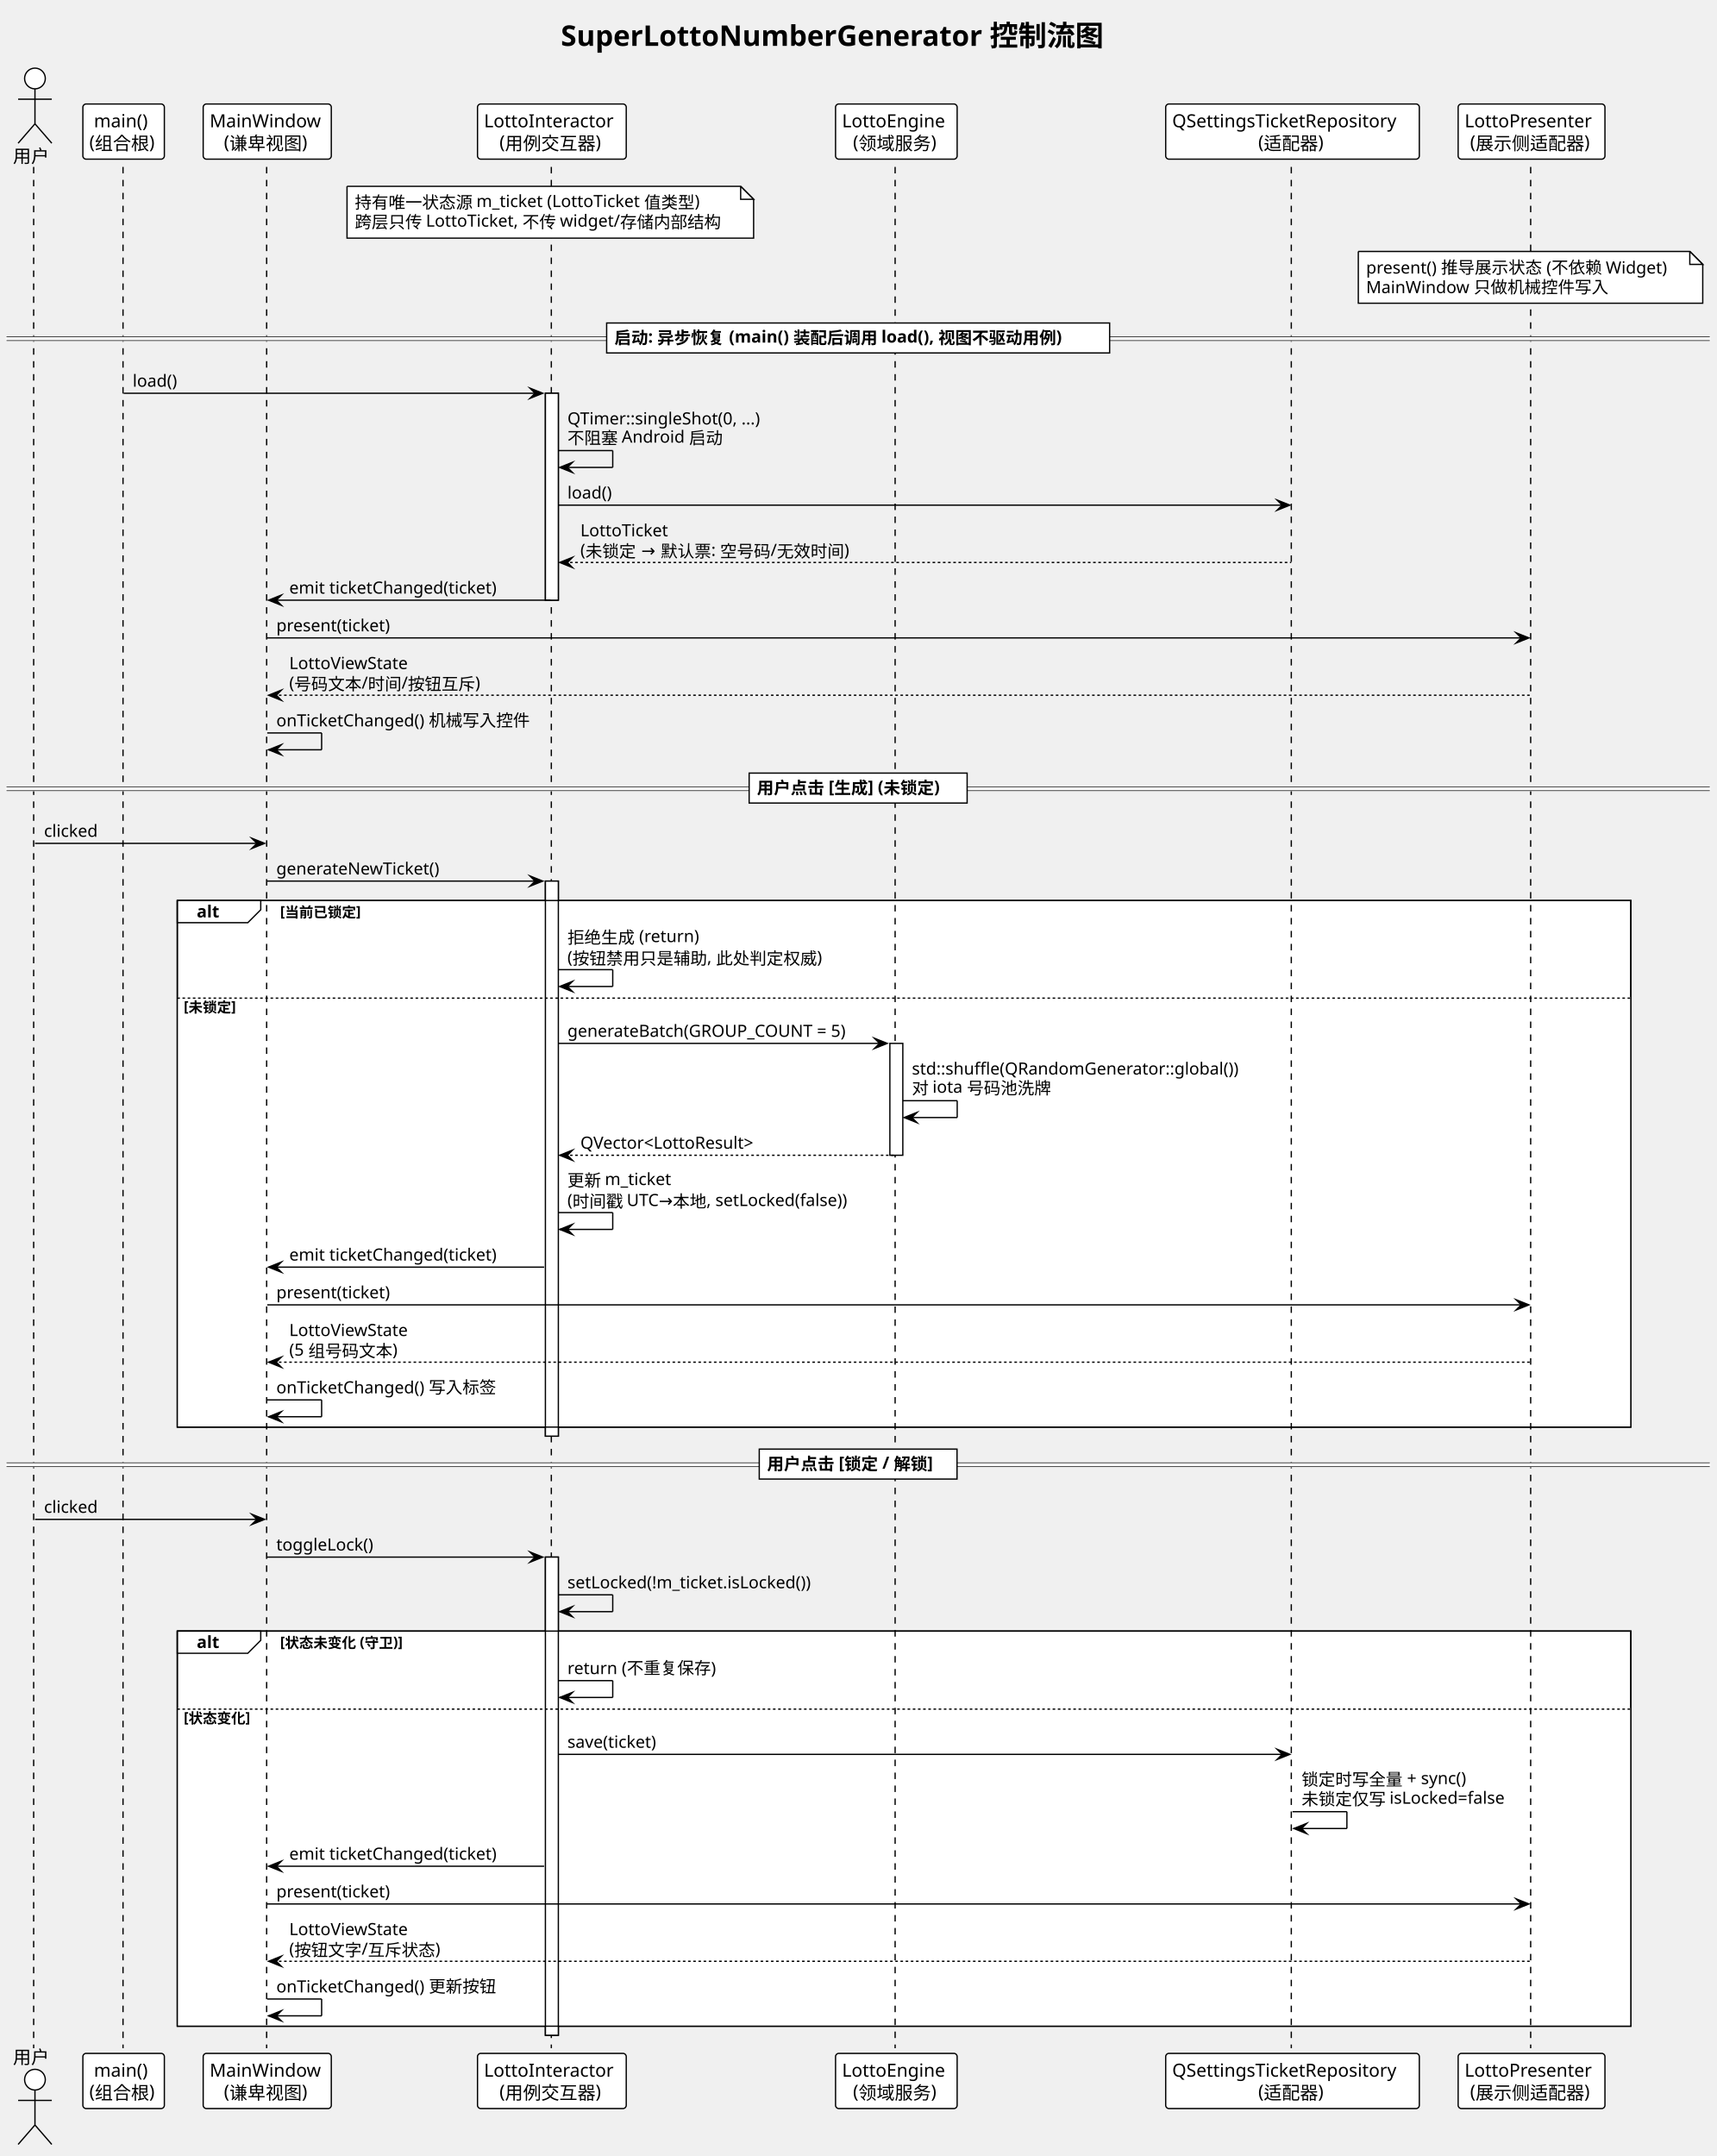
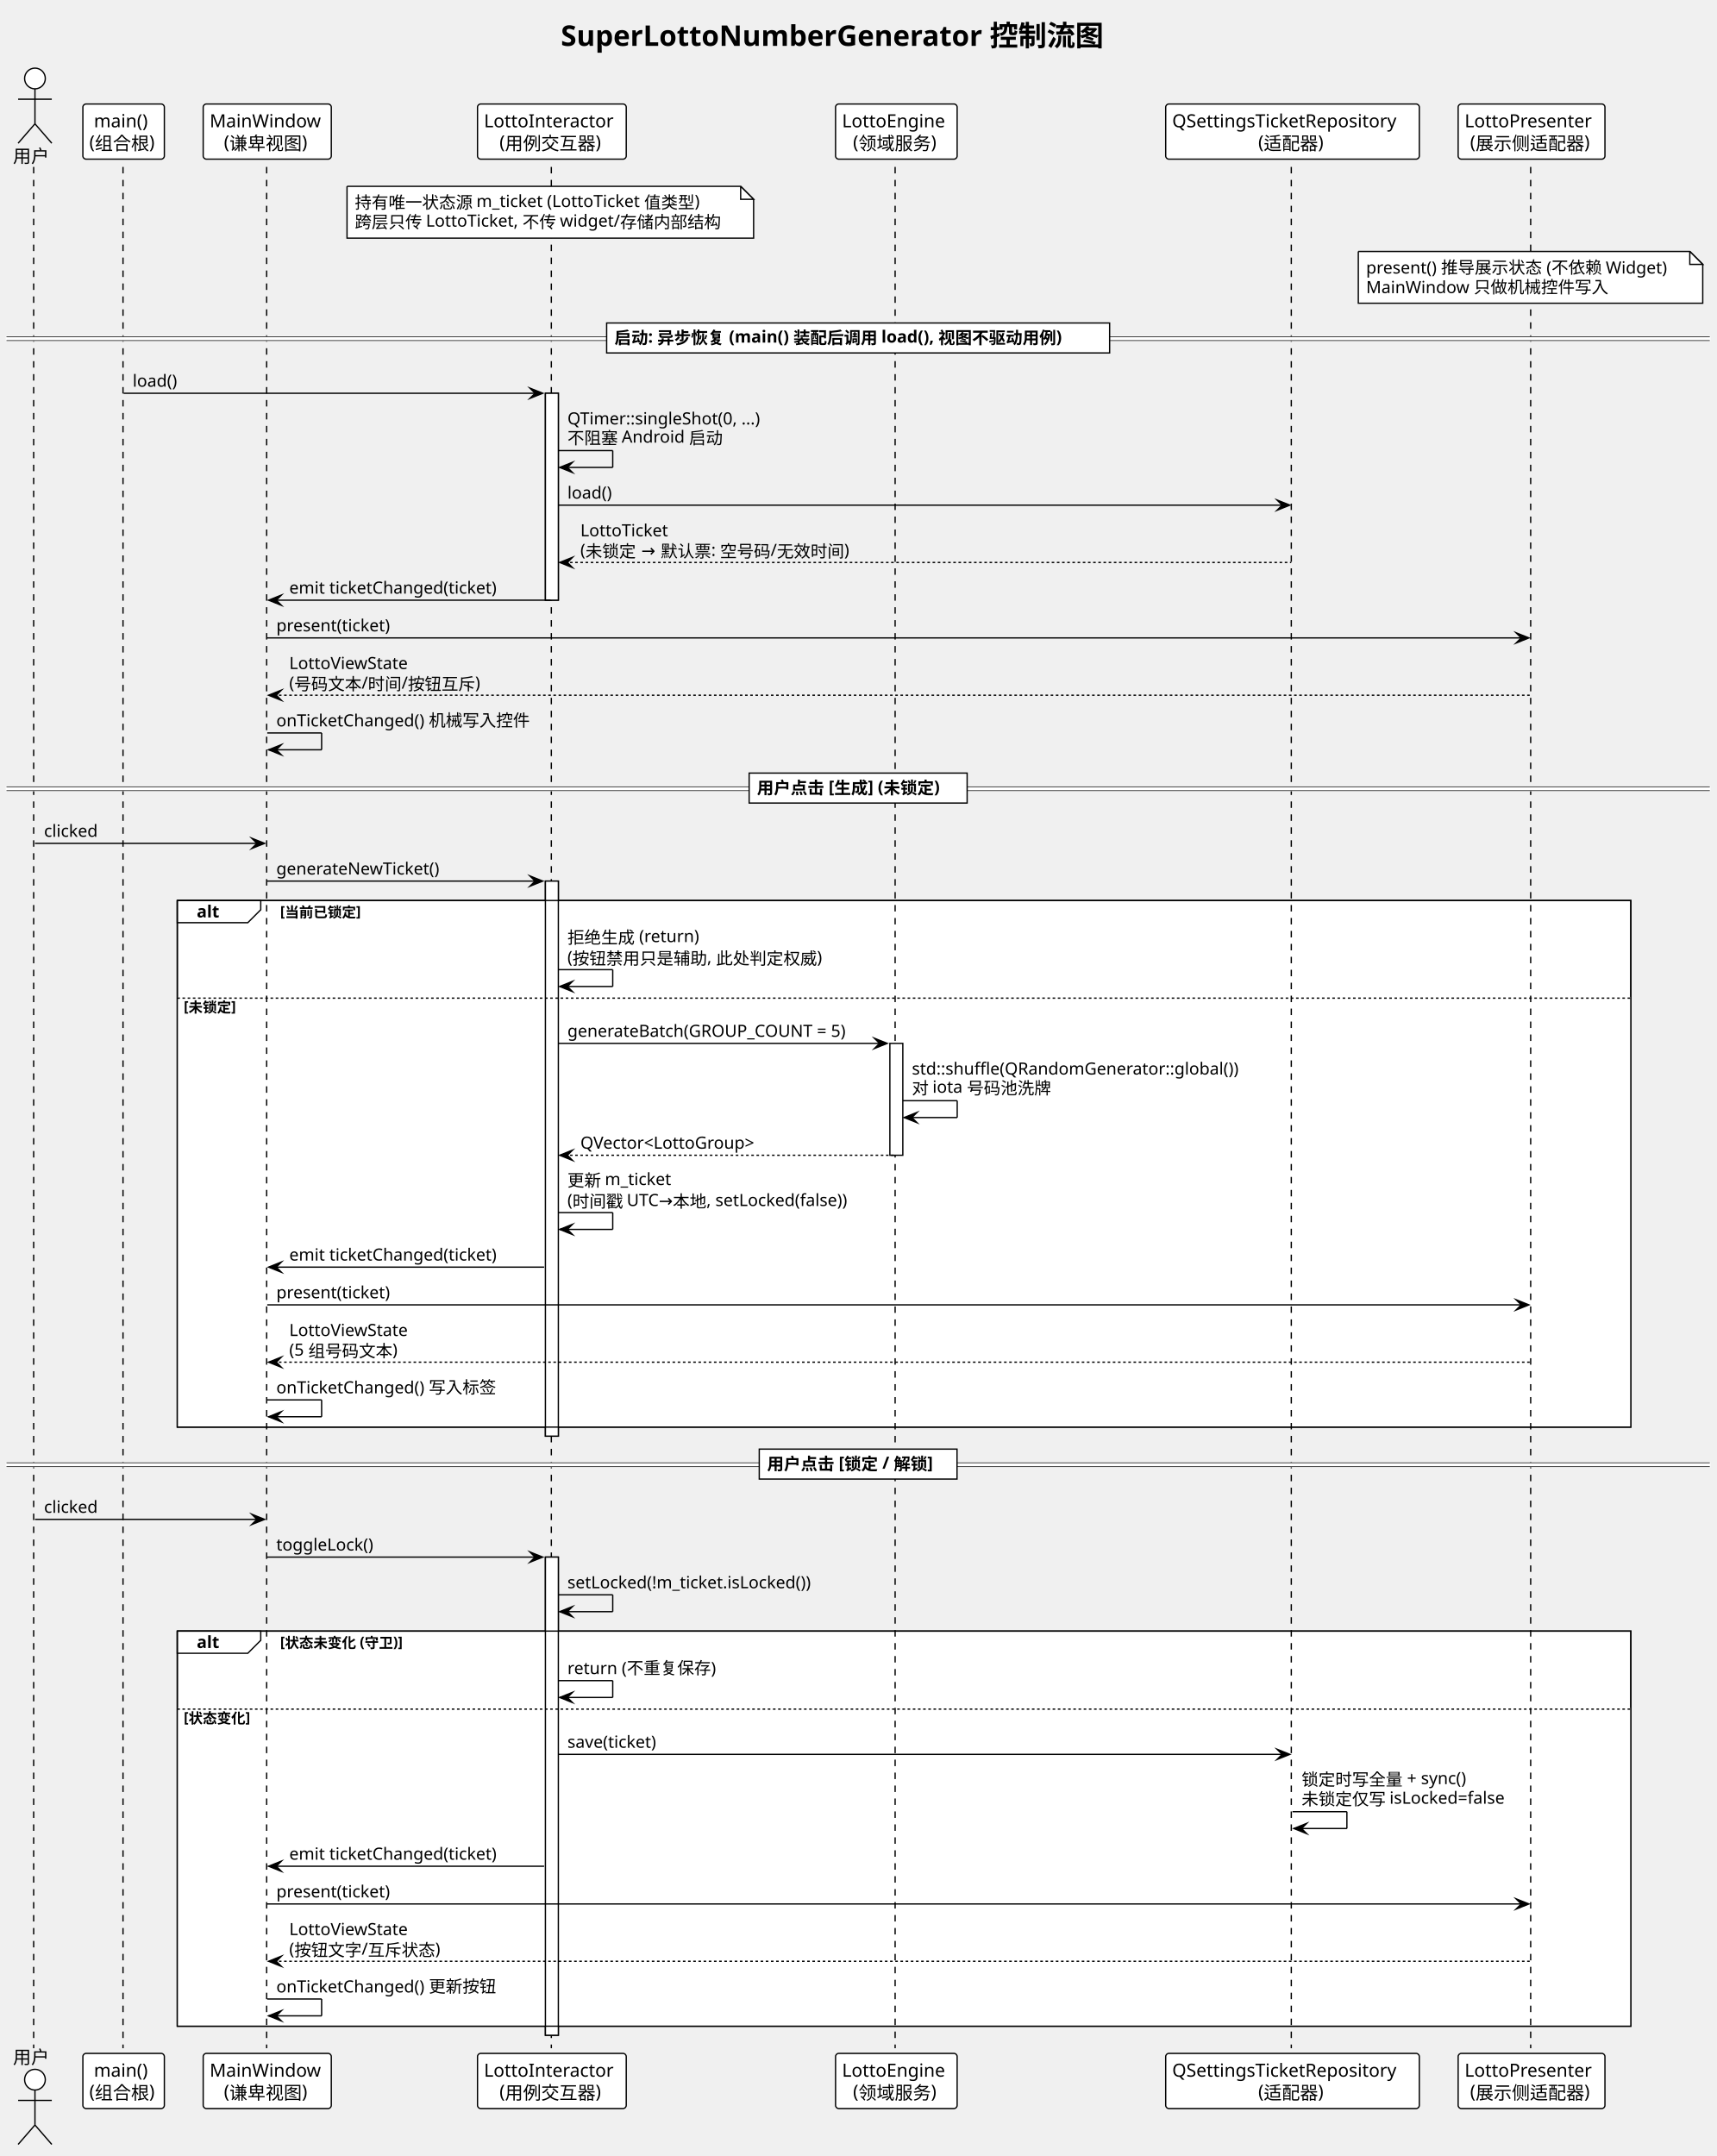
<svg xmlns="http://www.w3.org/2000/svg" contentStyleType="text/css" data-diagram-type="SEQUENCE" height="1665px" preserveAspectRatio="none" style="width:1326px;height:1665px;background:#FFFFFF;" version="1.1" viewBox="0 0 1326 1665" width="1326px" zoomAndPan="magnify">
  <defs />
  <g>
    <g class="title" data-source-line="5">
      <text fill="#000000" font-family="Verdana" font-size="22" font-weight="700" lengthAdjust="spacing" textLength="458.219" x="433.116" y="35.421">SuperLottoNumberGenerator 控制流图</text>
    </g>
    <g>
      <rect fill="#FFFFFF" height="159.797" style="stroke:#000000;stroke-width:1;" width="10" x="421.204" y="303.703" />
    </g>
    <g>
      <rect fill="#FFFFFF" height="428.664" style="stroke:#000000;stroke-width:1;" width="10" x="421.204" y="680.43" />
    </g>
    <g>
      <rect fill="#FFFFFF" height="369.266" style="stroke:#000000;stroke-width:1;" width="10" x="421.204" y="1202.492" />
    </g>
    <g>
      <rect fill="#FFFFFF" height="86.398" style="stroke:#000000;stroke-width:1;" width="10" x="687.23" y="805.766" />
    </g>
    <rect fill="#FFFFFF" height="406.664" style="stroke:#000000;stroke-width:1;" width="1122.544" x="136.923" y="695.43" />
    <rect fill="#FFFFFF" height="332.266" style="stroke:none;stroke-width:1;" width="1122.544" x="136.923" y="769.828" />
    <rect fill="#FFFFFF" height="305.133" style="stroke:#000000;stroke-width:1;" width="1122.544" x="136.923" y="1259.625" />
    <rect fill="#FFFFFF" height="245.867" style="stroke:none;stroke-width:1;" width="1122.544" x="136.923" y="1318.891" />
    <g class="participant-lifeline" data-entity-uid="part1" data-qualified-name="U" data-source-line="7" id="part1-lifeline">
      <g>
        <rect fill="#000000" fill-opacity="0" height="1452.852" width="8" x="23" y="128.906" />
        <line style="stroke:#000000;stroke-width:1;stroke-dasharray:5,5;" x1="26" x2="26" y1="128.906" y2="1581.758" />
      </g>
    </g>
    <g class="participant-lifeline" data-entity-uid="part2" data-qualified-name="Main" data-source-line="8" id="part2-lifeline">
      <g>
        <rect fill="#000000" fill-opacity="0" height="1452.852" width="8" x="91.462" y="128.906" />
        <line style="stroke:#000000;stroke-width:1;stroke-dasharray:5,5;" x1="95" x2="95" y1="128.906" y2="1581.758" />
      </g>
    </g>
    <g class="participant-lifeline" data-entity-uid="part3" data-qualified-name="MW" data-source-line="9" id="part3-lifeline">
      <g>
        <rect fill="#000000" fill-opacity="0" height="1452.852" width="8" x="202.388" y="128.906" />
        <line style="stroke:#000000;stroke-width:1;stroke-dasharray:5,5;" x1="205.923" x2="205.923" y1="128.906" y2="1581.758" />
      </g>
    </g>
    <g class="participant-lifeline" data-entity-uid="part4" data-qualified-name="C" data-source-line="10" id="part4-lifeline">
      <g>
        <rect fill="#000000" fill-opacity="0" height="1452.852" width="8" x="422.204" y="128.906" />
        <line style="stroke:#000000;stroke-width:1;stroke-dasharray:5,5;" x1="425.776" x2="425.776" y1="128.906" y2="1581.758" />
      </g>
    </g>
    <g class="participant-lifeline" data-entity-uid="part5" data-qualified-name="E" data-source-line="11" id="part5-lifeline">
      <g>
        <rect fill="#000000" fill-opacity="0" height="1452.852" width="8" x="688.23" y="128.906" />
        <line style="stroke:#000000;stroke-width:1;stroke-dasharray:5,5;" x1="691.285" x2="691.285" y1="128.906" y2="1581.758" />
      </g>
    </g>
    <g class="participant-lifeline" data-entity-uid="part6" data-qualified-name="R" data-source-line="12" id="part6-lifeline">
      <g>
        <rect fill="#000000" fill-opacity="0" height="1452.852" width="8" x="994.177" y="128.906" />
        <line style="stroke:#000000;stroke-width:1;stroke-dasharray:5,5;" x1="997.245" x2="997.245" y1="128.906" y2="1581.758" />
      </g>
    </g>
    <g class="participant-lifeline" data-entity-uid="part7" data-qualified-name="P" data-source-line="13" id="part7-lifeline">
      <g>
        <rect fill="#000000" fill-opacity="0" height="1452.852" width="8" x="1178.787" y="128.906" />
        <line style="stroke:#000000;stroke-width:1;stroke-dasharray:5,5;" x1="1182.108" x2="1182.108" y1="128.906" y2="1581.758" />
      </g>
    </g>
    <g class="participant participant-head" data-entity-uid="part1" data-qualified-name="U" data-source-line="7" id="part1-head">
      <text fill="#000000" font-family="Verdana" font-size="14" lengthAdjust="spacing" textLength="28" x="10" y="125.605">用户</text>
      <ellipse cx="27" cy="60.609" fill="#FFFFFF" rx="8" ry="8" style="stroke:#000000;stroke-width:1;" />
      <path d="M27,68.609 L27,95.609 M14,76.609 L40,76.609 M27,95.609 L14,110.609 M27,95.609 L40,110.609" fill="none" style="stroke:#000000;stroke-width:1;" />
    </g>
    <g class="participant participant-tail" data-entity-uid="part1" data-qualified-name="U" data-source-line="7" id="part1-tail">
      <text fill="#000000" font-family="Verdana" font-size="14" lengthAdjust="spacing" textLength="28" x="10" y="1593.753">用户</text>
      <ellipse cx="27" cy="1606.055" fill="#FFFFFF" rx="8" ry="8" style="stroke:#000000;stroke-width:1;" />
      <path d="M27,1614.055 L27,1641.055 M14,1622.055 L40,1622.055 M27,1641.055 L14,1656.055 M27,1641.055 L40,1656.055" fill="none" style="stroke:#000000;stroke-width:1;" />
    </g>
    <g class="participant participant-head" data-entity-uid="part2" data-qualified-name="Main" data-source-line="8" id="part2-head">
      <rect fill="#FFFFFF" height="42.594" rx="2.5" ry="2.5" style="stroke:#000000;stroke-width:1;" width="62.924" x="64" y="80.312" />
      <text fill="#000000" font-family="Verdana" font-size="14" lengthAdjust="spacing" textLength="45.903" x="72.51" y="98.308">main()</text>
      <text fill="#000000" font-family="Verdana" font-size="14" lengthAdjust="spacing" textLength="52.924" x="69" y="114.605">(组合根)</text>
    </g>
    <g class="participant participant-tail" data-entity-uid="part2" data-qualified-name="Main" data-source-line="8" id="part2-tail">
      <rect fill="#FFFFFF" height="42.594" rx="2.5" ry="2.5" style="stroke:#000000;stroke-width:1;" width="62.924" x="64" y="1585.758" />
      <text fill="#000000" font-family="Verdana" font-size="14" lengthAdjust="spacing" textLength="45.903" x="72.51" y="1603.753">main()</text>
      <text fill="#000000" font-family="Verdana" font-size="14" lengthAdjust="spacing" textLength="52.924" x="69" y="1620.05">(组合根)</text>
    </g>
    <g class="participant participant-head" data-entity-uid="part3" data-qualified-name="MW" data-source-line="9" id="part3-head">
      <rect fill="#FFFFFF" height="42.594" rx="2.5" ry="2.5" style="stroke:#000000;stroke-width:1;" width="98.929" x="156.923" y="80.312" />
      <text fill="#000000" font-family="Verdana" font-size="14" lengthAdjust="spacing" textLength="88.929" x="161.923" y="98.308">MainWindow</text>
      <text fill="#000000" font-family="Verdana" font-size="14" lengthAdjust="spacing" textLength="66.924" x="172.926" y="114.605">(谦卑视图)</text>
    </g>
    <g class="participant participant-tail" data-entity-uid="part3" data-qualified-name="MW" data-source-line="9" id="part3-tail">
      <rect fill="#FFFFFF" height="42.594" rx="2.5" ry="2.5" style="stroke:#000000;stroke-width:1;" width="98.929" x="156.923" y="1585.758" />
      <text fill="#000000" font-family="Verdana" font-size="14" lengthAdjust="spacing" textLength="88.929" x="161.923" y="1603.753">MainWindow</text>
      <text fill="#000000" font-family="Verdana" font-size="14" lengthAdjust="spacing" textLength="66.924" x="172.926" y="1620.05">(谦卑视图)</text>
    </g>
    <g class="participant participant-head" data-entity-uid="part4" data-qualified-name="C" data-source-line="10" id="part4-head">
      <rect fill="#FFFFFF" height="42.594" rx="2.5" ry="2.5" style="stroke:#000000;stroke-width:1;" width="114.856" x="368.776" y="80.312" />
      <text fill="#000000" font-family="Verdana" font-size="14" lengthAdjust="spacing" textLength="104.856" x="373.776" y="98.308">LottoInteractor</text>
      <text fill="#000000" font-family="Verdana" font-size="14" lengthAdjust="spacing" textLength="80.924" x="385.743" y="114.605">(用例交互器)</text>
    </g>
    <g class="participant participant-tail" data-entity-uid="part4" data-qualified-name="C" data-source-line="10" id="part4-tail">
      <rect fill="#FFFFFF" height="42.594" rx="2.5" ry="2.5" style="stroke:#000000;stroke-width:1;" width="114.856" x="368.776" y="1585.758" />
      <text fill="#000000" font-family="Verdana" font-size="14" lengthAdjust="spacing" textLength="104.856" x="373.776" y="1603.753">LottoInteractor</text>
      <text fill="#000000" font-family="Verdana" font-size="14" lengthAdjust="spacing" textLength="80.924" x="385.743" y="1620.05">(用例交互器)</text>
    </g>
    <g class="participant participant-head" data-entity-uid="part5" data-qualified-name="E" data-source-line="11" id="part5-head">
      <rect fill="#FFFFFF" height="42.594" rx="2.5" ry="2.5" style="stroke:#000000;stroke-width:1;" width="93.891" x="645.285" y="80.312" />
      <text fill="#000000" font-family="Verdana" font-size="14" lengthAdjust="spacing" textLength="83.891" x="650.285" y="98.308">LottoEngine</text>
      <text fill="#000000" font-family="Verdana" font-size="14" lengthAdjust="spacing" textLength="66.924" x="658.769" y="114.605">(领域服务)</text>
    </g>
    <g class="participant participant-tail" data-entity-uid="part5" data-qualified-name="E" data-source-line="11" id="part5-tail">
      <rect fill="#FFFFFF" height="42.594" rx="2.5" ry="2.5" style="stroke:#000000;stroke-width:1;" width="93.891" x="645.285" y="1585.758" />
      <text fill="#000000" font-family="Verdana" font-size="14" lengthAdjust="spacing" textLength="83.891" x="650.285" y="1603.753">LottoEngine</text>
      <text fill="#000000" font-family="Verdana" font-size="14" lengthAdjust="spacing" textLength="66.924" x="658.769" y="1620.05">(领域服务)</text>
    </g>
    <g class="participant participant-head" data-entity-uid="part6" data-qualified-name="R" data-source-line="12" id="part6-head">
      <rect fill="#FFFFFF" height="42.594" rx="2.5" ry="2.5" style="stroke:#000000;stroke-width:1;" width="195.862" x="900.245" y="80.312" />
      <text fill="#000000" font-family="Verdana" font-size="14" lengthAdjust="spacing" textLength="185.862" x="905.245" y="98.308">QSettingsTicketRepository</text>
      <text fill="#000000" font-family="Verdana" font-size="14" lengthAdjust="spacing" textLength="52.924" x="971.715" y="114.605">(适配器)</text>
    </g>
    <g class="participant participant-tail" data-entity-uid="part6" data-qualified-name="R" data-source-line="12" id="part6-tail">
      <rect fill="#FFFFFF" height="42.594" rx="2.5" ry="2.5" style="stroke:#000000;stroke-width:1;" width="195.862" x="900.245" y="1585.758" />
      <text fill="#000000" font-family="Verdana" font-size="14" lengthAdjust="spacing" textLength="185.862" x="905.245" y="1603.753">QSettingsTicketRepository</text>
      <text fill="#000000" font-family="Verdana" font-size="14" lengthAdjust="spacing" textLength="52.924" x="971.715" y="1620.05">(适配器)</text>
    </g>
    <g class="participant participant-head" data-entity-uid="part7" data-qualified-name="P" data-source-line="13" id="part7-head">
      <rect fill="#FFFFFF" height="42.594" rx="2.5" ry="2.5" style="stroke:#000000;stroke-width:1;" width="113.359" x="1126.108" y="80.312" />
      <text fill="#000000" font-family="Verdana" font-size="14" lengthAdjust="spacing" textLength="103.359" x="1131.108" y="98.308">LottoPresenter</text>
      <text fill="#000000" font-family="Verdana" font-size="14" lengthAdjust="spacing" textLength="94.924" x="1135.326" y="114.605">(展示侧适配器)</text>
    </g>
    <g class="participant participant-tail" data-entity-uid="part7" data-qualified-name="P" data-source-line="13" id="part7-tail">
      <rect fill="#FFFFFF" height="42.594" rx="2.5" ry="2.5" style="stroke:#000000;stroke-width:1;" width="113.359" x="1126.108" y="1585.758" />
      <text fill="#000000" font-family="Verdana" font-size="14" lengthAdjust="spacing" textLength="103.359" x="1131.108" y="1603.753">LottoPresenter</text>
      <text fill="#000000" font-family="Verdana" font-size="14" lengthAdjust="spacing" textLength="94.924" x="1135.326" y="1620.05">(展示侧适配器)</text>
    </g>
    <g>
      <rect fill="#FFFFFF" height="159.797" style="stroke:#000000;stroke-width:1;" width="10" x="421.204" y="303.703" />
    </g>
    <g>
      <rect fill="#FFFFFF" height="428.664" style="stroke:#000000;stroke-width:1;" width="10" x="421.204" y="680.43" />
    </g>
    <g>
      <rect fill="#FFFFFF" height="369.266" style="stroke:#000000;stroke-width:1;" width="10" x="421.204" y="1202.492" />
    </g>
    <g>
      <rect fill="#FFFFFF" height="86.398" style="stroke:#000000;stroke-width:1;" width="10" x="687.23" y="805.766" />
    </g>
    <path d="M268,143.906 L268,183.906 L582,183.906 L582,153.906 L572,143.906 L268,143.906" fill="#FFFFFF" style="stroke:#000000;stroke-width:1;" />
    <path d="M572,143.906 L572,153.906 L582,153.906 L572,143.906" fill="#FFFFFF" style="stroke:#000000;stroke-width:1;" />
    <text fill="#000000" font-family="Verdana" font-size="13" lengthAdjust="spacing" textLength="280.852" x="274" y="160.973">持有唯一状态源 m_ticket (LottoTicket 值类型)</text>
    <text fill="#000000" font-family="Verdana" font-size="13" lengthAdjust="spacing" textLength="293.421" x="274" y="176.106">跨层只传 LottoTicket, 不传 widget/存储内部结构</text>
    <path d="M1049,194.172 L1049,234.172 L1315,234.172 L1315,204.172 L1305,194.172 L1049,194.172" fill="#FFFFFF" style="stroke:#000000;stroke-width:1;" />
    <path d="M1305,194.172 L1305,204.172 L1315,204.172 L1305,194.172" fill="#FFFFFF" style="stroke:#000000;stroke-width:1;" />
    <text fill="#000000" font-family="Verdana" font-size="13" lengthAdjust="spacing" textLength="245.451" x="1055" y="211.239">present() 推导展示状态 (不依赖 Widget)</text>
    <text fill="#000000" font-family="Verdana" font-size="13" lengthAdjust="spacing" textLength="190.709" x="1055" y="226.372">MainWindow 只做机械控件写入</text>
    <rect fill="#FFFFFF" height="3" style="stroke:#FFFFFF;stroke-width:1;" width="1315.451" x="5" y="260.004" />
    <line style="stroke:#000000;stroke-width:0.5;" x1="5" x2="1320.451" y1="260.004" y2="260.004" />
    <line style="stroke:#000000;stroke-width:0.5;" x1="5" x2="1320.451" y1="263.004" y2="263.004" />
    <rect fill="#FFFFFF" height="23.133" style="stroke:#000000;stroke-width:1;" width="388.436" x="468.508" y="249.438" />
    <text fill="#000000" font-family="Verdana" font-size="13" font-weight="700" lengthAdjust="spacing" textLength="369.91" x="474.508" y="265.504">启动: 异步恢复 (main() 装配后调用 load(), 视图不驱动用例)</text>
    <g class="message" data-entity-1="part2" data-entity-2="part4" data-source-line="20" id="msg1">
      <polygon fill="#000000" points="409.204,299.703,419.204,303.703,409.204,307.703,413.204,303.703" style="stroke:#000000;stroke-width:1;stroke-linejoin:miter;stroke-miterlimit:10;" />
      <line style="stroke:#000000;stroke-width:1;" x1="95.462" x2="415.204" y1="303.703" y2="303.703" />
      <text fill="#000000" font-family="Verdana" font-size="13" lengthAdjust="spacing" textLength="37.927" x="102.462" y="298.637">load()</text>
    </g>
    <g class="message" data-entity-1="part4" data-entity-2="part4" data-source-line="22" id="msg2">
      <line style="stroke:#000000;stroke-width:1;" x1="431.204" x2="473.204" y1="347.969" y2="347.969" />
      <line style="stroke:#000000;stroke-width:1;" x1="473.204" x2="473.204" y1="347.969" y2="360.969" />
      <line style="stroke:#000000;stroke-width:1;" x1="432.204" x2="473.204" y1="360.969" y2="360.969" />
      <polygon fill="#000000" points="442.204,356.969,432.204,360.969,442.204,364.969,438.204,360.969" style="stroke:#000000;stroke-width:1;stroke-linejoin:miter;stroke-miterlimit:10;" />
      <text fill="#000000" font-family="Verdana" font-size="13" lengthAdjust="spacing" textLength="163.655" x="438.204" y="327.77">QTimer::singleShot(0, ...)</text>
      <text fill="#000000" font-family="Verdana" font-size="13" lengthAdjust="spacing" textLength="123.811" x="438.204" y="342.903">不阻塞 Android 启动</text>
    </g>
    <g class="message" data-entity-1="part4" data-entity-2="part6" data-source-line="23" id="msg3">
      <polygon fill="#000000" points="986.177,386.102,996.177,390.102,986.177,394.102,990.177,390.102" style="stroke:#000000;stroke-width:1;stroke-linejoin:miter;stroke-miterlimit:10;" />
      <line style="stroke:#000000;stroke-width:1;" x1="431.204" x2="992.177" y1="390.102" y2="390.102" />
      <text fill="#000000" font-family="Verdana" font-size="13" lengthAdjust="spacing" textLength="37.927" x="438.204" y="385.036">load()</text>
    </g>
    <g class="message" data-entity-1="part6" data-entity-2="part4" data-source-line="24" id="msg4">
      <polygon fill="#000000" points="442.204,430.367,432.204,434.367,442.204,438.367,438.204,434.367" style="stroke:#000000;stroke-width:1;stroke-linejoin:miter;stroke-miterlimit:10;" />
      <line style="stroke:#000000;stroke-width:1;stroke-dasharray:2,2;" x1="436.204" x2="997.177" y1="434.367" y2="434.367" />
      <text fill="#000000" font-family="Verdana" font-size="13" lengthAdjust="spacing" textLength="72.668" x="448.204" y="414.168">LottoTicket</text>
      <text fill="#000000" font-family="Verdana" font-size="13" lengthAdjust="spacing" textLength="211.193" x="448.204" y="429.301">(未锁定 → 默认票: 空号码/无效时间)</text>
    </g>
    <g class="message" data-entity-1="part4" data-entity-2="part3" data-source-line="25" id="msg5">
      <polygon fill="#000000" points="217.388,459.5,207.388,463.5,217.388,467.5,213.388,463.5" style="stroke:#000000;stroke-width:1;stroke-linejoin:miter;stroke-miterlimit:10;" />
      <line style="stroke:#000000;stroke-width:1;" x1="211.388" x2="425.204" y1="463.5" y2="463.5" />
      <text fill="#000000" font-family="Verdana" font-size="13" lengthAdjust="spacing" textLength="174.63" x="223.388" y="458.434">emit ticketChanged(ticket)</text>
    </g>
    <g class="message" data-entity-1="part3" data-entity-2="part7" data-source-line="27" id="msg6">
      <polygon fill="#000000" points="1170.787,488.633,1180.787,492.633,1170.787,496.633,1174.787,492.633" style="stroke:#000000;stroke-width:1;stroke-linejoin:miter;stroke-miterlimit:10;" />
      <line style="stroke:#000000;stroke-width:1;" x1="206.388" x2="1176.787" y1="492.633" y2="492.633" />
      <text fill="#000000" font-family="Verdana" font-size="13" lengthAdjust="spacing" textLength="96.326" x="213.388" y="487.567">present(ticket)</text>
    </g>
    <g class="message" data-entity-1="part7" data-entity-2="part3" data-source-line="28" id="msg7">
      <polygon fill="#000000" points="217.388,532.898,207.388,536.898,217.388,540.898,213.388,536.898" style="stroke:#000000;stroke-width:1;stroke-linejoin:miter;stroke-miterlimit:10;" />
      <line style="stroke:#000000;stroke-width:1;stroke-dasharray:2,2;" x1="211.388" x2="1181.787" y1="536.898" y2="536.898" />
      <text fill="#000000" font-family="Verdana" font-size="13" lengthAdjust="spacing" textLength="98.89" x="223.388" y="516.7">LottoViewState</text>
      <text fill="#000000" font-family="Verdana" font-size="13" lengthAdjust="spacing" textLength="148.904" x="223.388" y="531.832">(号码文本/时间/按钮互斥)</text>
    </g>
    <g class="message" data-entity-1="part3" data-entity-2="part3" data-source-line="29" id="msg8">
      <line style="stroke:#000000;stroke-width:1;" x1="206.388" x2="248.388" y1="566.031" y2="566.031" />
      <line style="stroke:#000000;stroke-width:1;" x1="248.388" x2="248.388" y1="566.031" y2="579.031" />
      <line style="stroke:#000000;stroke-width:1;" x1="207.388" x2="248.388" y1="579.031" y2="579.031" />
      <polygon fill="#000000" points="217.388,575.031,207.388,579.031,217.388,583.031,213.388,579.031" style="stroke:#000000;stroke-width:1;stroke-linejoin:miter;stroke-miterlimit:10;" />
      <text fill="#000000" font-family="Verdana" font-size="13" lengthAdjust="spacing" textLength="205.816" x="213.388" y="560.965">onTicketChanged() 机械写入控件</text>
    </g>
    <rect fill="#FFFFFF" height="3" style="stroke:#FFFFFF;stroke-width:1;" width="1315.451" x="5" y="607.598" />
    <line style="stroke:#000000;stroke-width:0.5;" x1="5" x2="1320.451" y1="607.598" y2="607.598" />
    <line style="stroke:#000000;stroke-width:0.5;" x1="5" x2="1320.451" y1="610.598" y2="610.598" />
    <rect fill="#FFFFFF" height="23.133" style="stroke:#000000;stroke-width:1;" width="168.343" x="578.554" y="597.031" />
    <text fill="#000000" font-family="Verdana" font-size="13" font-weight="700" lengthAdjust="spacing" textLength="149.817" x="584.554" y="613.098">用户点击 [生成] (未锁定)</text>
    <g class="message" data-entity-1="part1" data-entity-2="part3" data-source-line="33" id="msg9">
      <polygon fill="#000000" points="194.388,647.297,204.388,651.297,194.388,655.297,198.388,651.297" style="stroke:#000000;stroke-width:1;stroke-linejoin:miter;stroke-miterlimit:10;" />
      <line style="stroke:#000000;stroke-width:1;" x1="27" x2="200.388" y1="651.297" y2="651.297" />
      <text fill="#000000" font-family="Verdana" font-size="13" lengthAdjust="spacing" textLength="45.297" x="34" y="646.231">clicked</text>
    </g>
    <g class="message" data-entity-1="part3" data-entity-2="part4" data-source-line="34" id="msg10">
      <polygon fill="#000000" points="409.204,676.43,419.204,680.43,409.204,684.43,413.204,680.43" style="stroke:#000000;stroke-width:1;stroke-linejoin:miter;stroke-miterlimit:10;" />
      <line style="stroke:#000000;stroke-width:1;" x1="206.388" x2="415.204" y1="680.43" y2="680.43" />
      <text fill="#000000" font-family="Verdana" font-size="13" lengthAdjust="spacing" textLength="136.716" x="213.388" y="675.364">generateNewTicket()</text>
    </g>
    <path d="M136.923,695.43 L201.366,695.43 L201.366,702.562 L191.366,712.562 L136.923,712.562 L136.923,695.43" fill="#FFFFFF" style="stroke:#000000;stroke-width:1;" />
    <rect fill="none" height="406.664" style="stroke:#000000;stroke-width:1;" width="1122.544" x="136.923" y="695.43" />
    <text fill="#000000" font-family="Verdana" font-size="13" font-weight="700" lengthAdjust="spacing" textLength="19.443" x="151.923" y="708.497">alt</text>
    <text fill="#000000" font-family="Verdana" font-size="11" font-weight="700" lengthAdjust="spacing" textLength="65.054" x="216.366" y="707.64">[当前已锁定]</text>
    <g class="message" data-entity-1="part4" data-entity-2="part4" data-source-line="37" id="msg11">
      <line style="stroke:#000000;stroke-width:1;" x1="431.204" x2="473.204" y1="748.828" y2="748.828" />
      <line style="stroke:#000000;stroke-width:1;" x1="473.204" x2="473.204" y1="748.828" y2="761.828" />
      <line style="stroke:#000000;stroke-width:1;" x1="432.204" x2="473.204" y1="761.828" y2="761.828" />
      <polygon fill="#000000" points="442.204,757.828,432.204,761.828,442.204,765.828,438.204,761.828" style="stroke:#000000;stroke-width:1;stroke-linejoin:miter;stroke-miterlimit:10;" />
      <text fill="#000000" font-family="Verdana" font-size="13" lengthAdjust="spacing" textLength="106.539" x="438.204" y="728.629">拒绝生成 (return)</text>
      <text fill="#000000" font-family="Verdana" font-size="13" lengthAdjust="spacing" textLength="200.408" x="438.204" y="743.762">(按钮禁用只是辅助, 此处判定权威)</text>
    </g>
    <line style="stroke:#000000;stroke-width:1;stroke-dasharray:2,2;" x1="136.923" x2="1259.467" y1="770.828" y2="770.828" />
    <text fill="#000000" font-family="Verdana" font-size="11" font-weight="700" lengthAdjust="spacing" textLength="43.054" x="141.923" y="781.039">[未锁定]</text>
    <g class="message" data-entity-1="part4" data-entity-2="part5" data-source-line="39" id="msg12">
      <polygon fill="#000000" points="675.23,801.766,685.23,805.766,675.23,809.766,679.23,805.766" style="stroke:#000000;stroke-width:1;stroke-linejoin:miter;stroke-miterlimit:10;" />
      <line style="stroke:#000000;stroke-width:1;" x1="431.204" x2="681.23" y1="805.766" y2="805.766" />
      <text fill="#000000" font-family="Verdana" font-size="13" lengthAdjust="spacing" textLength="233.518" x="438.204" y="800.7">generateBatch(GROUP_COUNT = 5)</text>
    </g>
    <g class="message" data-entity-1="part5" data-entity-2="part5" data-source-line="41" id="msg13">
      <line style="stroke:#000000;stroke-width:1;" x1="697.23" x2="739.23" y1="850.031" y2="850.031" />
      <line style="stroke:#000000;stroke-width:1;" x1="739.23" x2="739.23" y1="850.031" y2="863.031" />
      <line style="stroke:#000000;stroke-width:1;" x1="698.23" x2="739.23" y1="863.031" y2="863.031" />
      <polygon fill="#000000" points="708.23,859.031,698.23,863.031,708.23,867.031,704.23,863.031" style="stroke:#000000;stroke-width:1;stroke-linejoin:miter;stroke-miterlimit:10;" />
      <text fill="#000000" font-family="Verdana" font-size="13" lengthAdjust="spacing" textLength="271.946" x="704.23" y="829.832">std::shuffle(QRandomGenerator::global())</text>
      <text fill="#000000" font-family="Verdana" font-size="13" lengthAdjust="spacing" textLength="110.894" x="704.23" y="844.965">对 iota 号码池洗牌</text>
    </g>
    <g class="message" data-entity-1="part5" data-entity-2="part4" data-source-line="42" id="msg14">
      <polygon fill="#000000" points="442.204,888.164,432.204,892.164,442.204,896.164,438.204,892.164" style="stroke:#000000;stroke-width:1;stroke-linejoin:miter;stroke-miterlimit:10;" />
      <line style="stroke:#000000;stroke-width:1;stroke-dasharray:2,2;" x1="436.204" x2="691.23" y1="892.164" y2="892.164" />
-       <text fill="#000000" font-family="Verdana" font-size="13" lengthAdjust="spacing" textLength="148.548" x="448.204" y="887.098">QVector&lt;LottoResult&gt;</text>
+       <text fill="#000000" font-family="Verdana" font-size="13" lengthAdjust="spacing" textLength="148.548" x="448.204" y="887.098">QVector&lt;LottoGroup&gt;</text>
    </g>
    <g class="message" data-entity-1="part4" data-entity-2="part4" data-source-line="44" id="msg15">
      <line style="stroke:#000000;stroke-width:1;" x1="431.204" x2="473.204" y1="936.43" y2="936.43" />
      <line style="stroke:#000000;stroke-width:1;" x1="473.204" x2="473.204" y1="936.43" y2="949.43" />
      <line style="stroke:#000000;stroke-width:1;" x1="432.204" x2="473.204" y1="949.43" y2="949.43" />
      <polygon fill="#000000" points="442.204,945.43,432.204,949.43,442.204,953.43,438.204,949.43" style="stroke:#000000;stroke-width:1;stroke-linejoin:miter;stroke-miterlimit:10;" />
      <text fill="#000000" font-family="Verdana" font-size="13" lengthAdjust="spacing" textLength="85.776" x="438.204" y="916.231">更新 m_ticket</text>
      <text fill="#000000" font-family="Verdana" font-size="13" lengthAdjust="spacing" textLength="232.026" x="438.204" y="931.364">(时间戳 UTC→本地, setLocked(false))</text>
    </g>
    <g class="message" data-entity-1="part4" data-entity-2="part3" data-source-line="45" id="msg16">
      <polygon fill="#000000" points="217.388,974.562,207.388,978.562,217.388,982.562,213.388,978.562" style="stroke:#000000;stroke-width:1;stroke-linejoin:miter;stroke-miterlimit:10;" />
      <line style="stroke:#000000;stroke-width:1;" x1="211.388" x2="420.204" y1="978.562" y2="978.562" />
      <text fill="#000000" font-family="Verdana" font-size="13" lengthAdjust="spacing" textLength="174.63" x="223.388" y="973.497">emit ticketChanged(ticket)</text>
    </g>
    <g class="message" data-entity-1="part3" data-entity-2="part7" data-source-line="46" id="msg17">
      <polygon fill="#000000" points="1170.787,1003.695,1180.787,1007.695,1170.787,1011.695,1174.787,1007.695" style="stroke:#000000;stroke-width:1;stroke-linejoin:miter;stroke-miterlimit:10;" />
      <line style="stroke:#000000;stroke-width:1;" x1="206.388" x2="1176.787" y1="1007.695" y2="1007.695" />
      <text fill="#000000" font-family="Verdana" font-size="13" lengthAdjust="spacing" textLength="96.326" x="213.388" y="1002.629">present(ticket)</text>
    </g>
    <g class="message" data-entity-1="part7" data-entity-2="part3" data-source-line="47" id="msg18">
      <polygon fill="#000000" points="217.388,1047.961,207.388,1051.961,217.388,1055.961,213.388,1051.961" style="stroke:#000000;stroke-width:1;stroke-linejoin:miter;stroke-miterlimit:10;" />
      <line style="stroke:#000000;stroke-width:1;stroke-dasharray:2,2;" x1="211.388" x2="1181.787" y1="1051.961" y2="1051.961" />
      <text fill="#000000" font-family="Verdana" font-size="13" lengthAdjust="spacing" textLength="98.89" x="223.388" y="1031.762">LottoViewState</text>
      <text fill="#000000" font-family="Verdana" font-size="13" lengthAdjust="spacing" textLength="87.547" x="223.388" y="1046.895">(5 组号码文本)</text>
    </g>
    <g class="message" data-entity-1="part3" data-entity-2="part3" data-source-line="48" id="msg19">
      <line style="stroke:#000000;stroke-width:1;" x1="206.388" x2="248.388" y1="1081.094" y2="1081.094" />
      <line style="stroke:#000000;stroke-width:1;" x1="248.388" x2="248.388" y1="1081.094" y2="1094.094" />
      <line style="stroke:#000000;stroke-width:1;" x1="207.388" x2="248.388" y1="1094.094" y2="1094.094" />
      <polygon fill="#000000" points="217.388,1090.094,207.388,1094.094,217.388,1098.094,213.388,1094.094" style="stroke:#000000;stroke-width:1;stroke-linejoin:miter;stroke-miterlimit:10;" />
      <text fill="#000000" font-family="Verdana" font-size="13" lengthAdjust="spacing" textLength="179.816" x="213.388" y="1076.028">onTicketChanged() 写入标签</text>
    </g>
    <rect fill="#FFFFFF" height="3" style="stroke:#FFFFFF;stroke-width:1;" width="1315.451" x="5" y="1129.66" />
    <line style="stroke:#000000;stroke-width:0.5;" x1="5" x2="1320.451" y1="1129.66" y2="1129.66" />
    <line style="stroke:#000000;stroke-width:0.5;" x1="5" x2="1320.451" y1="1132.66" y2="1132.66" />
    <rect fill="#FFFFFF" height="23.133" style="stroke:#000000;stroke-width:1;" width="152.734" x="586.358" y="1119.094" />
    <text fill="#000000" font-family="Verdana" font-size="13" font-weight="700" lengthAdjust="spacing" textLength="134.209" x="592.358" y="1135.161">用户点击 [锁定 / 解锁]</text>
    <g class="message" data-entity-1="part1" data-entity-2="part3" data-source-line="54" id="msg20">
      <polygon fill="#000000" points="194.388,1169.359,204.388,1173.359,194.388,1177.359,198.388,1173.359" style="stroke:#000000;stroke-width:1;stroke-linejoin:miter;stroke-miterlimit:10;" />
      <line style="stroke:#000000;stroke-width:1;" x1="27" x2="200.388" y1="1173.359" y2="1173.359" />
      <text fill="#000000" font-family="Verdana" font-size="13" lengthAdjust="spacing" textLength="45.297" x="34" y="1168.293">clicked</text>
    </g>
    <g class="message" data-entity-1="part3" data-entity-2="part4" data-source-line="55" id="msg21">
      <polygon fill="#000000" points="409.204,1198.492,419.204,1202.492,409.204,1206.492,413.204,1202.492" style="stroke:#000000;stroke-width:1;stroke-linejoin:miter;stroke-miterlimit:10;" />
      <line style="stroke:#000000;stroke-width:1;" x1="206.388" x2="415.204" y1="1202.492" y2="1202.492" />
      <text fill="#000000" font-family="Verdana" font-size="13" lengthAdjust="spacing" textLength="81.18" x="213.388" y="1197.426">toggleLock()</text>
    </g>
    <g class="message" data-entity-1="part4" data-entity-2="part4" data-source-line="57" id="msg22">
      <line style="stroke:#000000;stroke-width:1;" x1="431.204" x2="473.204" y1="1231.625" y2="1231.625" />
      <line style="stroke:#000000;stroke-width:1;" x1="473.204" x2="473.204" y1="1231.625" y2="1244.625" />
      <line style="stroke:#000000;stroke-width:1;" x1="432.204" x2="473.204" y1="1244.625" y2="1244.625" />
      <polygon fill="#000000" points="442.204,1240.625,432.204,1244.625,442.204,1248.625,438.204,1244.625" style="stroke:#000000;stroke-width:1;stroke-linejoin:miter;stroke-miterlimit:10;" />
      <text fill="#000000" font-family="Verdana" font-size="13" lengthAdjust="spacing" textLength="207.772" x="438.204" y="1226.559">setLocked(!m_ticket.isLocked())</text>
    </g>
    <path d="M136.923,1259.625 L201.366,1259.625 L201.366,1266.758 L191.366,1276.758 L136.923,1276.758 L136.923,1259.625" fill="#FFFFFF" style="stroke:#000000;stroke-width:1;" />
    <rect fill="none" height="305.133" style="stroke:#000000;stroke-width:1;" width="1122.544" x="136.923" y="1259.625" />
    <text fill="#000000" font-family="Verdana" font-size="13" font-weight="700" lengthAdjust="spacing" textLength="19.443" x="151.923" y="1272.692">alt</text>
    <text fill="#000000" font-family="Verdana" font-size="11" font-weight="700" lengthAdjust="spacing" textLength="100.938" x="216.366" y="1271.835">[状态未变化 (守卫)]</text>
    <g class="message" data-entity-1="part4" data-entity-2="part4" data-source-line="59" id="msg23">
      <line style="stroke:#000000;stroke-width:1;" x1="431.204" x2="473.204" y1="1297.891" y2="1297.891" />
      <line style="stroke:#000000;stroke-width:1;" x1="473.204" x2="473.204" y1="1297.891" y2="1310.891" />
      <line style="stroke:#000000;stroke-width:1;" x1="432.204" x2="473.204" y1="1310.891" y2="1310.891" />
      <polygon fill="#000000" points="442.204,1306.891,432.204,1310.891,442.204,1314.891,438.204,1310.891" style="stroke:#000000;stroke-width:1;stroke-linejoin:miter;stroke-miterlimit:10;" />
      <text fill="#000000" font-family="Verdana" font-size="13" lengthAdjust="spacing" textLength="119.539" x="438.204" y="1292.825">return (不重复保存)</text>
    </g>
    <line style="stroke:#000000;stroke-width:1;stroke-dasharray:2,2;" x1="136.923" x2="1259.467" y1="1319.891" y2="1319.891" />
    <text fill="#000000" font-family="Verdana" font-size="11" font-weight="700" lengthAdjust="spacing" textLength="54.054" x="141.923" y="1330.101">[状态变化]</text>
    <g class="message" data-entity-1="part4" data-entity-2="part6" data-source-line="61" id="msg24">
      <polygon fill="#000000" points="986.177,1350.828,996.177,1354.828,986.177,1358.828,990.177,1354.828" style="stroke:#000000;stroke-width:1;stroke-linejoin:miter;stroke-miterlimit:10;" />
      <line style="stroke:#000000;stroke-width:1;" x1="431.204" x2="992.177" y1="1354.828" y2="1354.828" />
      <text fill="#000000" font-family="Verdana" font-size="13" lengthAdjust="spacing" textLength="77.054" x="438.204" y="1349.762">save(ticket)</text>
    </g>
    <g class="message" data-entity-1="part6" data-entity-2="part6" data-source-line="62" id="msg25">
      <line style="stroke:#000000;stroke-width:1;" x1="998.177" x2="1040.177" y1="1399.094" y2="1399.094" />
      <line style="stroke:#000000;stroke-width:1;" x1="1040.177" x2="1040.177" y1="1399.094" y2="1412.094" />
      <line style="stroke:#000000;stroke-width:1;" x1="999.177" x2="1040.177" y1="1412.094" y2="1412.094" />
      <polygon fill="#000000" points="1009.177,1408.094,999.177,1412.094,1009.177,1416.094,1005.177,1412.094" style="stroke:#000000;stroke-width:1;stroke-linejoin:miter;stroke-miterlimit:10;" />
      <text fill="#000000" font-family="Verdana" font-size="13" lengthAdjust="spacing" textLength="137.154" x="1005.177" y="1378.895">锁定时写全量 + sync()</text>
      <text fill="#000000" font-family="Verdana" font-size="13" lengthAdjust="spacing" textLength="167.458" x="1005.177" y="1394.028">未锁定仅写 isLocked=false</text>
    </g>
    <g class="message" data-entity-1="part4" data-entity-2="part3" data-source-line="63" id="msg26">
      <polygon fill="#000000" points="217.388,1437.227,207.388,1441.227,217.388,1445.227,213.388,1441.227" style="stroke:#000000;stroke-width:1;stroke-linejoin:miter;stroke-miterlimit:10;" />
      <line style="stroke:#000000;stroke-width:1;" x1="211.388" x2="420.204" y1="1441.227" y2="1441.227" />
      <text fill="#000000" font-family="Verdana" font-size="13" lengthAdjust="spacing" textLength="174.63" x="223.388" y="1436.161">emit ticketChanged(ticket)</text>
    </g>
    <g class="message" data-entity-1="part3" data-entity-2="part7" data-source-line="64" id="msg27">
      <polygon fill="#000000" points="1170.787,1466.359,1180.787,1470.359,1170.787,1474.359,1174.787,1470.359" style="stroke:#000000;stroke-width:1;stroke-linejoin:miter;stroke-miterlimit:10;" />
      <line style="stroke:#000000;stroke-width:1;" x1="206.388" x2="1176.787" y1="1470.359" y2="1470.359" />
      <text fill="#000000" font-family="Verdana" font-size="13" lengthAdjust="spacing" textLength="96.326" x="213.388" y="1465.293">present(ticket)</text>
    </g>
    <g class="message" data-entity-1="part7" data-entity-2="part3" data-source-line="65" id="msg28">
      <polygon fill="#000000" points="217.388,1510.625,207.388,1514.625,217.388,1518.625,213.388,1514.625" style="stroke:#000000;stroke-width:1;stroke-linejoin:miter;stroke-miterlimit:10;" />
      <line style="stroke:#000000;stroke-width:1;stroke-dasharray:2,2;" x1="211.388" x2="1181.787" y1="1514.625" y2="1514.625" />
      <text fill="#000000" font-family="Verdana" font-size="13" lengthAdjust="spacing" textLength="98.89" x="223.388" y="1494.426">LottoViewState</text>
      <text fill="#000000" font-family="Verdana" font-size="13" lengthAdjust="spacing" textLength="118.524" x="223.388" y="1509.559">(按钮文字/互斥状态)</text>
    </g>
    <g class="message" data-entity-1="part3" data-entity-2="part3" data-source-line="66" id="msg29">
      <line style="stroke:#000000;stroke-width:1;" x1="206.388" x2="248.388" y1="1543.758" y2="1543.758" />
      <line style="stroke:#000000;stroke-width:1;" x1="248.388" x2="248.388" y1="1543.758" y2="1556.758" />
      <line style="stroke:#000000;stroke-width:1;" x1="207.388" x2="248.388" y1="1556.758" y2="1556.758" />
      <polygon fill="#000000" points="217.388,1552.758,207.388,1556.758,217.388,1560.758,213.388,1556.758" style="stroke:#000000;stroke-width:1;stroke-linejoin:miter;stroke-miterlimit:10;" />
      <text fill="#000000" font-family="Verdana" font-size="13" lengthAdjust="spacing" textLength="179.816" x="213.388" y="1538.692">onTicketChanged() 更新按钮</text>
    </g>
  </g>
</svg>
